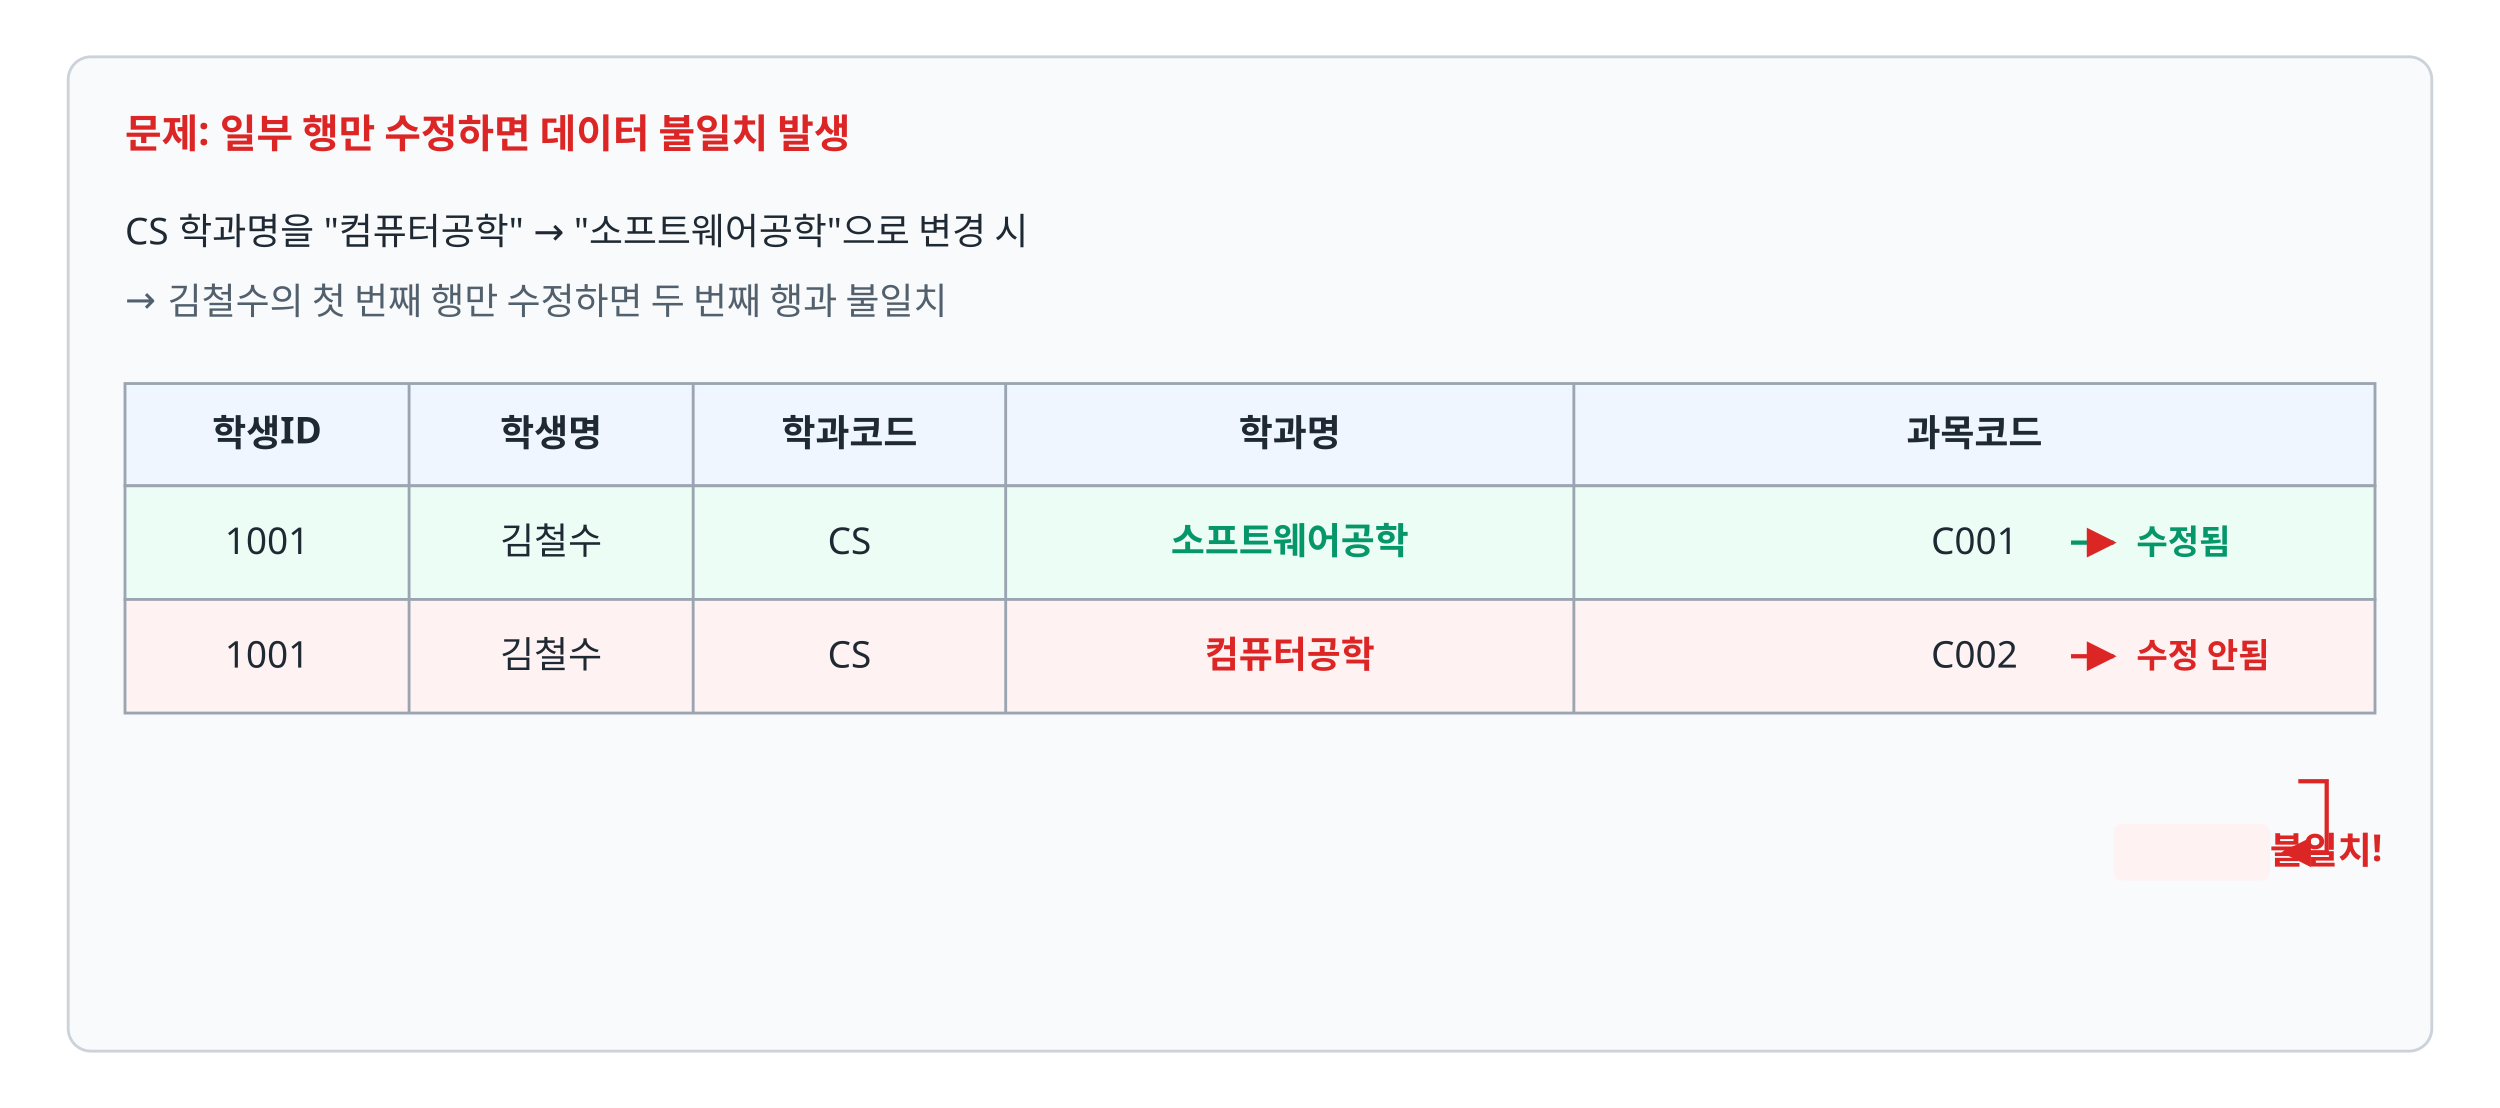
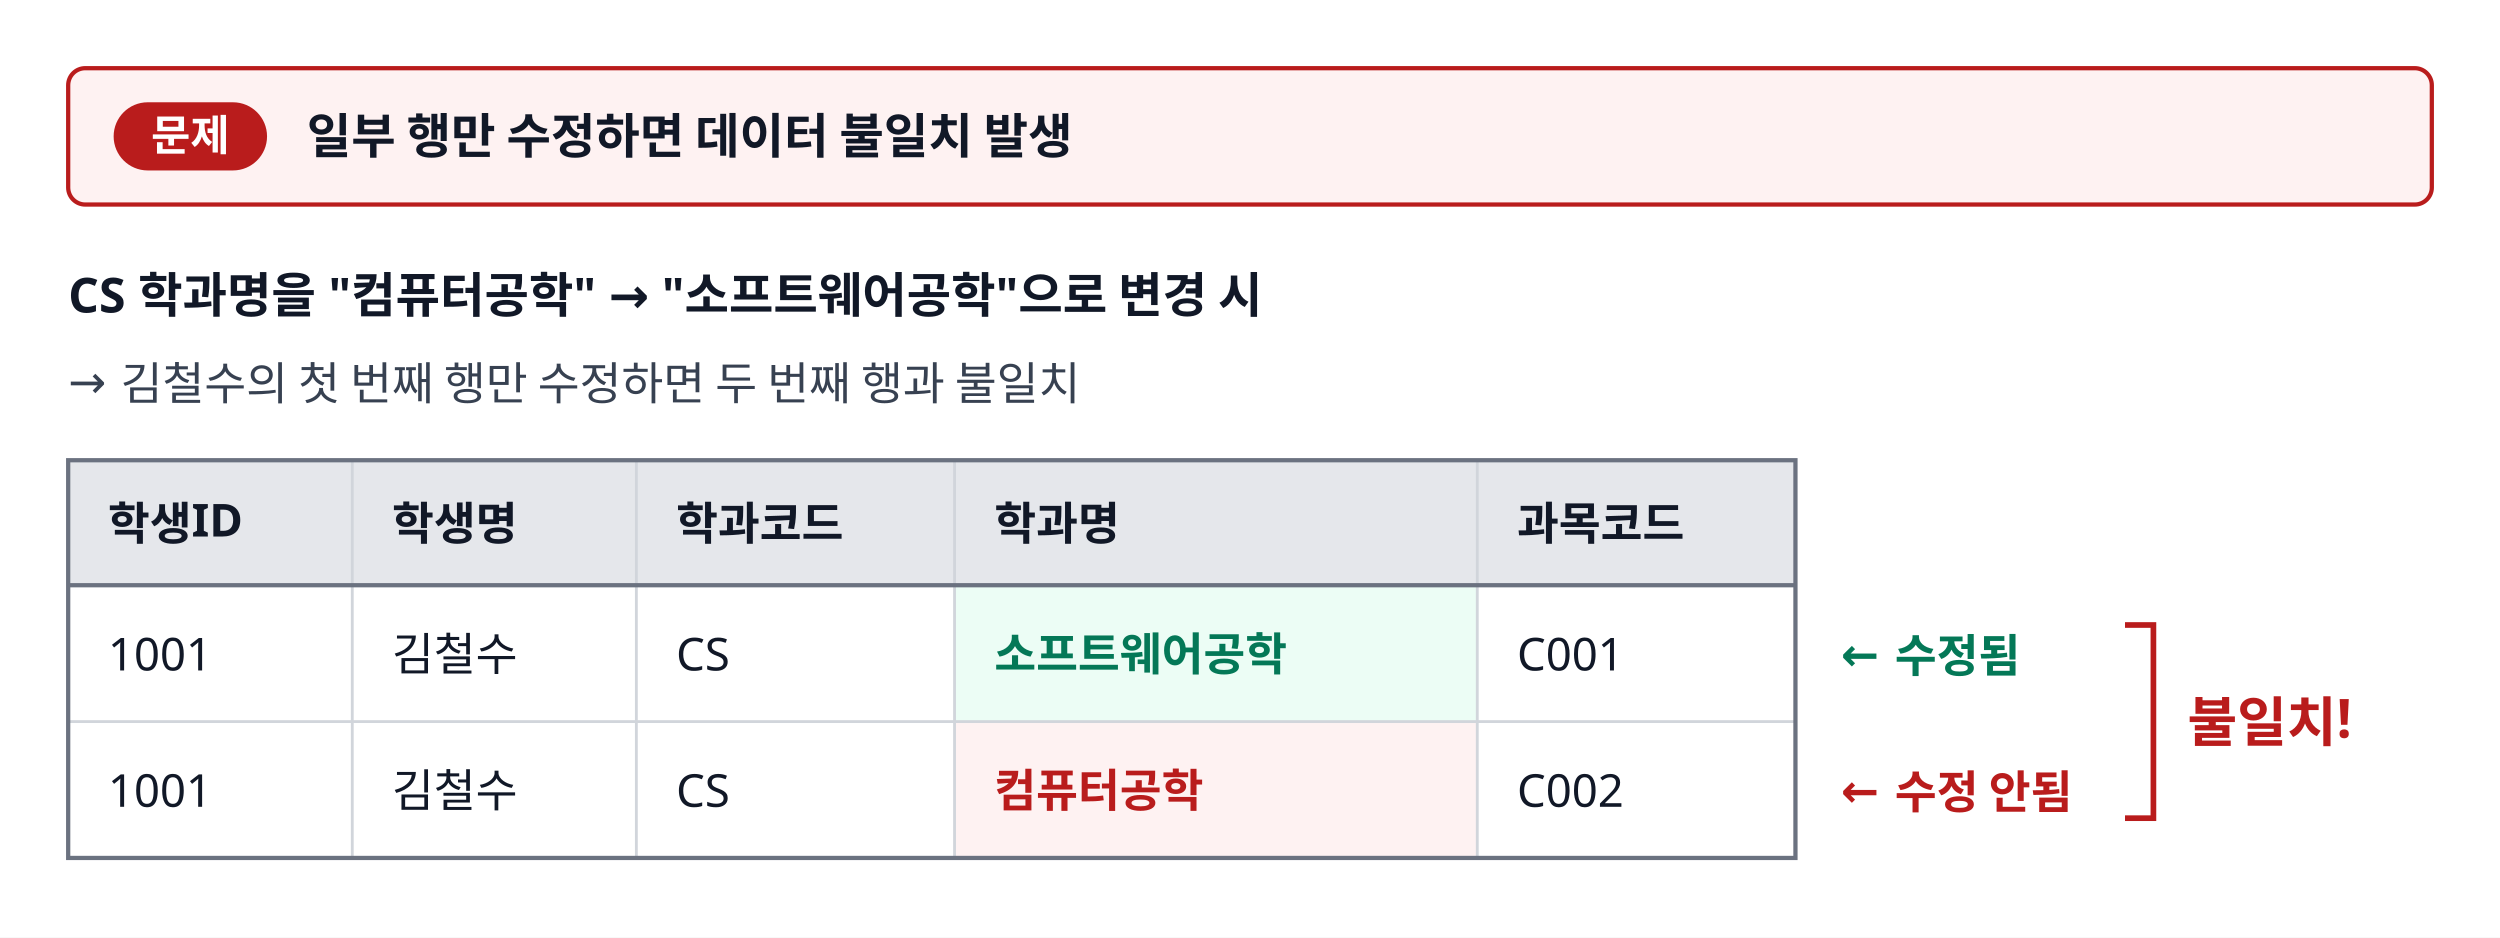
- <svg xmlns="http://www.w3.org/2000/svg" viewBox="0 0 880 390" width="880" height="390" font-family="'Malgun Gothic','Apple SD Gothic Neo','Noto Sans KR','Segoe UI',sans-serif" role="img" aria-labelledby="t d">
-   <defs>
-     <marker id="a-red" viewBox="0 0 10 10" refX="9" refY="5" markerWidth="7" markerHeight="7" orient="auto-start-reverse">
-       <path d="M0,0 L10,5 L0,10 z" fill="#dc2626" />
-     </marker>
-   </defs>
-   <rect width="880" height="390" fill="#ffffff" />
-   <rect x="24" y="20" width="832" height="350" rx="8" fill="#f8fafc" stroke="#cbd2d9" stroke-width="1" />
-   <text x="44" y="52" font-size="14" font-weight="bold" fill="#dc2626">문제: 일부 행만 수정하면 데이터 불일치 발생</text>
-   <text x="44" y="86" font-size="13" fill="#1f2933">CS 학과명을 "컴퓨터공학" → "소프트웨어공학"으로 변경 시</text>
-   <text x="44" y="110" font-size="13" fill="#52606d">→ 김철수의 첫 번째 행만 수정하면 두 번째 행과 불일치</text>
-   <g transform="translate(44, 135)">
-     <rect x="0" y="0" width="792" height="36" fill="#eff6ff" stroke="#9aa5b1" stroke-width="1" />
-     <line x1="100" y1="0" x2="100" y2="36" stroke="#9aa5b1" stroke-width="1" />
-     <line x1="200" y1="0" x2="200" y2="36" stroke="#9aa5b1" stroke-width="1" />
-     <line x1="310" y1="0" x2="310" y2="36" stroke="#9aa5b1" stroke-width="1" />
-     <line x1="510" y1="0" x2="510" y2="36" stroke="#9aa5b1" stroke-width="1" />
-     <text x="50" y="22" font-size="13" font-weight="bold" fill="#1f2933" text-anchor="middle">학생ID</text>
-     <text x="150" y="22" font-size="13" font-weight="bold" fill="#1f2933" text-anchor="middle">학생명</text>
-     <text x="255" y="22" font-size="13" font-weight="bold" fill="#1f2933" text-anchor="middle">학과코드</text>
-     <text x="410" y="22" font-size="13" font-weight="bold" fill="#1f2933" text-anchor="middle">학과명</text>
-     <text x="651" y="22" font-size="13" font-weight="bold" fill="#1f2933" text-anchor="middle">과목코드</text>
-     <g transform="translate(0, 36)">
-       <rect x="0" y="0" width="792" height="40" fill="#ecfdf5" stroke="#9aa5b1" stroke-width="1" />
-       <line x1="100" y1="0" x2="100" y2="40" stroke="#9aa5b1" stroke-width="1" />
-       <line x1="200" y1="0" x2="200" y2="40" stroke="#9aa5b1" stroke-width="1" />
-       <line x1="310" y1="0" x2="310" y2="40" stroke="#9aa5b1" stroke-width="1" />
-       <line x1="510" y1="0" x2="510" y2="40" stroke="#9aa5b1" stroke-width="1" />
-       <text x="50" y="24" font-size="13" fill="#1f2933" text-anchor="middle">1001</text>
-       <text x="150" y="24" font-size="13" fill="#1f2933" text-anchor="middle">김철수</text>
-       <text x="255" y="24" font-size="13" fill="#1f2933" text-anchor="middle">CS</text>
-       <text x="410" y="24" font-size="13" font-weight="bold" fill="#059669" text-anchor="middle">소프트웨어공학</text>
-       <text x="651" y="24" font-size="13" fill="#1f2933" text-anchor="middle">C001</text>
-       <path d="M 685 20 L 700 20" stroke="#059669" stroke-width="1.5" fill="none" marker-end="url(#a-red)" />
-       <text x="708" y="24" font-size="12" font-weight="bold" fill="#059669">수정됨</text>
-     </g>
-     <g transform="translate(0, 76)">
-       <rect x="0" y="0" width="792" height="40" fill="#fef2f2" stroke="#9aa5b1" stroke-width="1" />
-       <line x1="100" y1="0" x2="100" y2="40" stroke="#9aa5b1" stroke-width="1" />
-       <line x1="200" y1="0" x2="200" y2="40" stroke="#9aa5b1" stroke-width="1" />
-       <line x1="310" y1="0" x2="310" y2="40" stroke="#9aa5b1" stroke-width="1" />
-       <line x1="510" y1="0" x2="510" y2="40" stroke="#9aa5b1" stroke-width="1" />
-       <text x="50" y="24" font-size="13" fill="#1f2933" text-anchor="middle">1001</text>
-       <text x="150" y="24" font-size="13" fill="#1f2933" text-anchor="middle">김철수</text>
-       <text x="255" y="24" font-size="13" fill="#1f2933" text-anchor="middle">CS</text>
-       <text x="410" y="24" font-size="13" font-weight="bold" fill="#dc2626" text-anchor="middle">컴퓨터공학</text>
-       <text x="651" y="24" font-size="13" fill="#1f2933" text-anchor="middle">C002</text>
-       <path d="M 685 20 L 700 20" stroke="#dc2626" stroke-width="1.5" fill="none" marker-end="url(#a-red)" />
-       <text x="708" y="24" font-size="12" font-weight="bold" fill="#dc2626">수정 안됨</text>
-     </g>
+ <svg xmlns="http://www.w3.org/2000/svg" viewBox="0 0 880 330" width="880" height="330" font-family="'Malgun Gothic','Apple SD Gothic Neo','Noto Sans KR','Segoe UI',sans-serif" role="img" aria-labelledby="t d">
+   <rect width="880" height="330" fill="#ffffff" />
+   <rect x="24" y="24" width="832" height="48" rx="6" fill="#fef2f2" stroke="#b91c1c" stroke-width="1.5" />
+   <rect x="40" y="36" width="54" height="24" rx="12" fill="#b91c1c" />
+   <text x="67" y="53" font-size="15" font-weight="bold" fill="#ffffff" text-anchor="middle">문제</text>
+   <text x="108" y="54" font-size="17" font-weight="bold" fill="#111827">일부 행만 수정하면 데이터 불일치 발생</text>
+   <text x="24" y="110" font-size="17" font-weight="bold" fill="#111827">CS 학과명을 "컴퓨터공학" → "소프트웨어공학"으로 변경 시</text>
+   <text x="24" y="140" font-size="16" fill="#374151">→ 김철수의 첫 번째 행만 수정하면 두 번째 행과 불일치</text>
+   <rect x="24" y="162" width="608" height="44" fill="#e5e7eb" />
+   <rect x="336" y="206" width="184" height="48" fill="#ecfdf5" />
+   <rect x="336" y="254" width="184" height="48" fill="#fef2f2" />
+   <g stroke="#d1d5db" stroke-width="1">
+     <line x1="24" y1="254" x2="632" y2="254" />
+     <line x1="124" y1="162" x2="124" y2="302" />
+     <line x1="224" y1="162" x2="224" y2="302" />
+     <line x1="336" y1="162" x2="336" y2="302" />
+     <line x1="520" y1="162" x2="520" y2="302" />
  </g>
-   <g transform="translate(44, 275)">
-     <path d="M 765 0 L 775 0 L 775 25 L 760 25" stroke="#dc2626" stroke-width="1.5" fill="none" marker-end="url(#a-red)" />
-     <rect x="700" y="15" width="55" height="20" fill="#fef2f2" rx="3" />
-     <text x="755" y="29" font-size="13" font-weight="bold" fill="#dc2626">불일치!</text>
+   <line x1="24" y1="206" x2="632" y2="206" stroke="#6b7280" stroke-width="1.5" />
+   <rect x="24" y="162" width="608" height="140" fill="none" stroke="#6b7280" stroke-width="1.5" />
+   <g font-size="16" font-weight="bold" fill="#111827">
+     <text x="38" y="190">학생ID</text>
+     <text x="138" y="190">학생명</text>
+     <text x="238" y="190">학과코드</text>
+     <text x="350" y="190">학과명</text>
+     <text x="534" y="190">과목코드</text>
  </g>
+   <g font-size="16" fill="#111827">
+     <text x="38" y="236">1001</text>
+     <text x="138" y="236">김철수</text>
+     <text x="238" y="236">CS</text>
+     <text x="534" y="236">C001</text>
+     <text x="38" y="284">1001</text>
+     <text x="138" y="284">김철수</text>
+     <text x="238" y="284">CS</text>
+     <text x="534" y="284">C002</text>
+   </g>
+   <text x="350" y="236" font-size="16" font-weight="bold" fill="#047857">소프트웨어공학</text>
+   <text x="350" y="284" font-size="16" font-weight="bold" fill="#b91c1c">컴퓨터공학</text>
+   <text x="648" y="236" font-size="16" font-weight="bold" fill="#047857">← 수정됨</text>
+   <text x="648" y="284" font-size="16" font-weight="bold" fill="#b91c1c">← 수정 안됨</text>
+   <path d="M748,220 H758 V288 H748" fill="none" stroke="#b91c1c" stroke-width="2" />
+   <text x="770" y="261" font-size="19" font-weight="bold" fill="#b91c1c">불일치!</text>
</svg>
